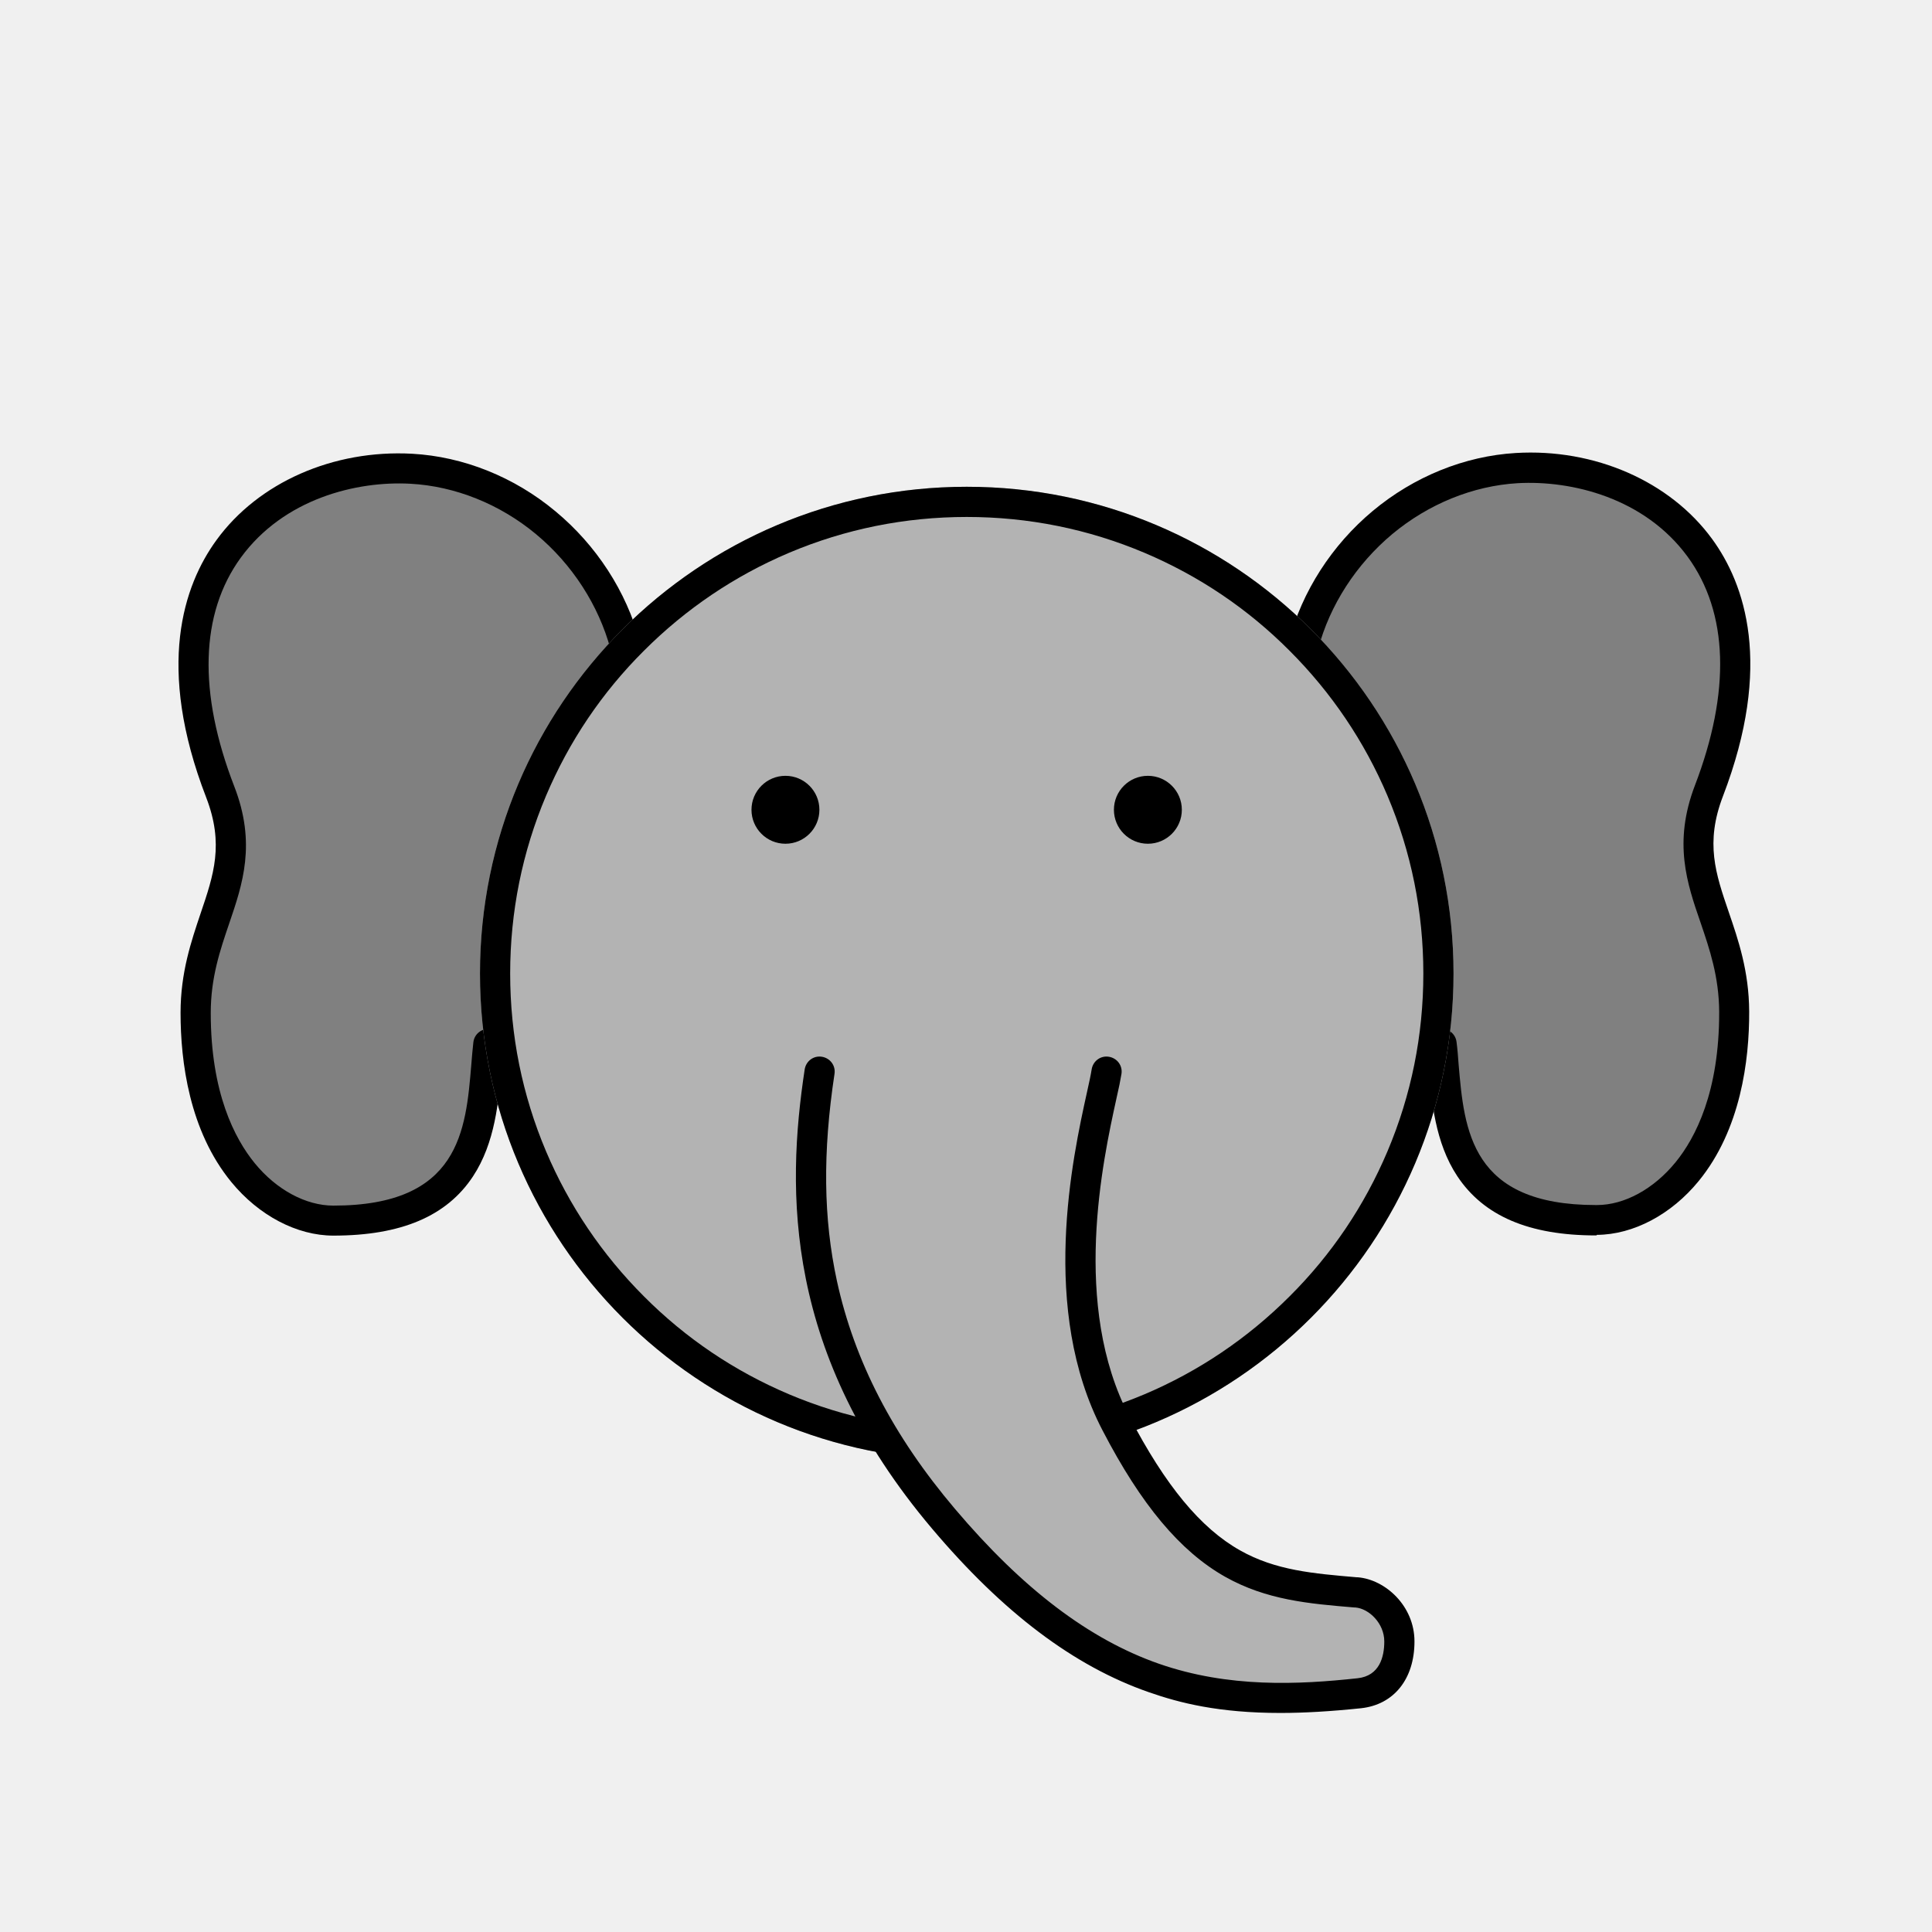
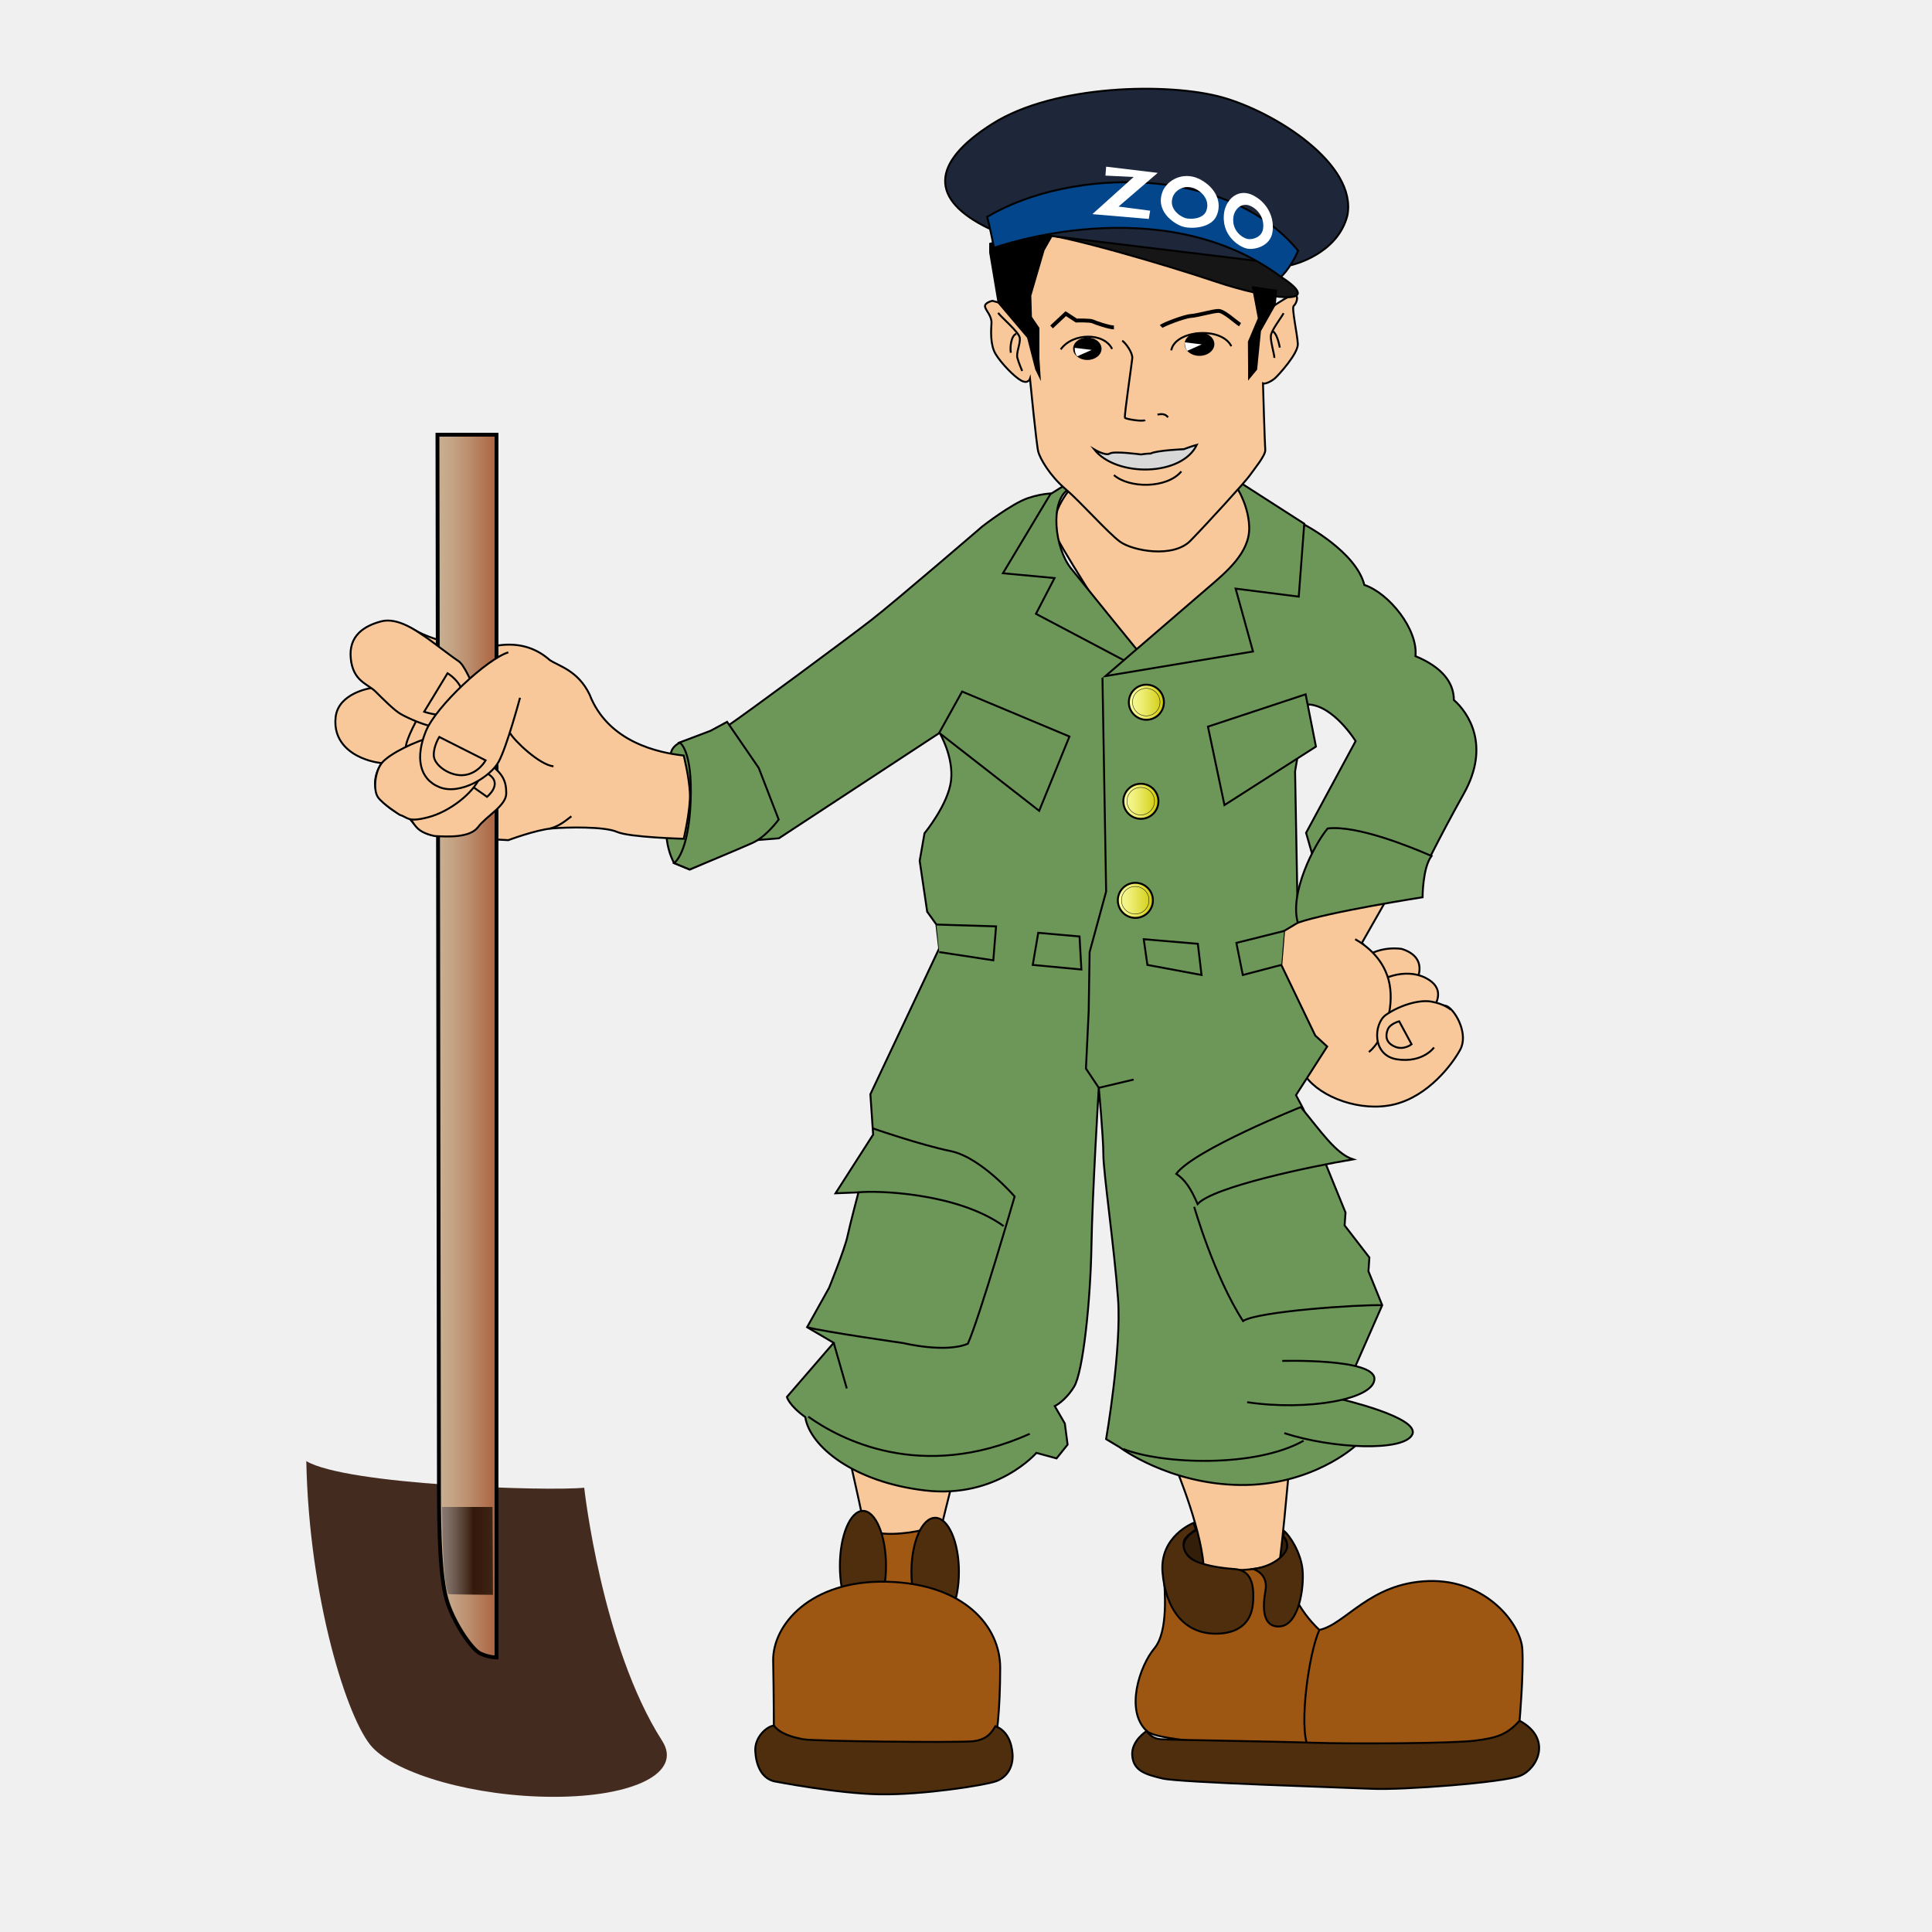
- <svg xmlns="http://www.w3.org/2000/svg" t="1666532916653" class="icon" viewBox="0 0 1024 1024" version="1.1" p-id="10118" width="40" height="40">
-   <path d="M690.8 342.3c13.6-51.4 60.3-90.9 113-93.9 66.8-3.9 149.1 48 101.9 171.1-17.9 46.7 13.3 68.3 13.4 117 0.2 78.9-42.3 110.3-72.7 110.4-83 0.3-78.3-58.8-82.4-93.5" fill="#808080" p-id="10119" />
-   <path d="M845.9 654.8c-35.5 0-59.5-10.3-73.5-31.4-11.8-17.8-13.7-40-15.2-57.8-0.3-4 1.5-19.7 5.9-20.3 4.4-0.5 8.4 2.6 8.9 7 0.5 3.8 0.8 7.7 1.1 11.9 3 34.9 6.4 74.5 72.8 74.5h0.5c14.6 0 30.1-8.5 41.7-22.7 10.6-13 23.2-37.4 23.1-79.7-0.1-18.7-5.1-33.3-9.9-47.4-7.2-20.8-14.5-42.3-3-72.5 19.1-49.8 17.8-91.7-3.8-121.3-22.9-31.3-61.6-40.6-90.1-39-23.7 1.4-47.3 11-66.5 27-19.1 16-33.1 37.6-39.3 61-1.1 4.3-5.5 6.8-9.8 5.7-4.3-1.1-6.8-5.5-5.7-9.8 7-26.5 22.8-51.1 44.5-69.2 21.8-18.2 48.7-29.1 75.8-30.7 41.8-2.5 81.7 15 104 45.5 17.4 23.8 32.5 66.8 5.8 136.4-9.5 24.8-3.9 41 3.1 61.5 5 14.6 10.7 31.2 10.8 52.6 0.1 25.9-4.5 62.6-26.7 89.8-14.5 17.8-34.7 28.5-54 28.6-0.1 0.3-0.3 0.3-0.5 0.3z" fill="" p-id="10120" />
-   <path d="M331.4 341.9c-13.8-51.3-60.6-90.7-113.3-93.6-66.8-3.7-149 48.4-101.3 171.4 18.1 46.6-13.1 68.3-13.1 117 0 78.9 42.6 110.1 73 110.1 83 0 78.1-59.1 82.1-93.7" fill="#808080" p-id="10121" />
-   <path d="M176.7 654.9c-19.3 0-39.5-10.6-54.1-28.4-22.3-27.2-26.9-63.8-26.9-89.7 0-21.4 5.7-38 10.6-52.6 7-20.6 12.5-36.8 3-61.5-26.9-69.5-11.9-112.6 5.4-136.4 22.2-30.6 62-48.1 103.8-45.8 27.1 1.5 54.1 12.3 75.9 30.5 21.7 18 37.6 42.5 44.7 69 1.1 4.3-1.4 8.7-5.7 9.8-4.3 1.1-8.7-1.4-9.8-5.7-6.3-23.3-20.3-45-39.4-60.9-19.2-16-42.9-25.5-66.6-26.8-28.6-1.6-67.2 7.9-90 39.2-21.5 29.6-22.7 71.5-3.4 121.3 11.7 30.2 4.4 51.7-2.7 72.5-4.8 14.1-9.8 28.7-9.8 47.5 0 42.3 12.7 66.6 23.3 79.6 11.5 14.1 27.1 22.5 41.7 22.5 66.9 0 70.2-39.7 73.1-74.7 0.3-4.2 0.7-8.1 1.1-11.9 0.5-4.4 4.5-7.5 8.9-7s6.3 16.2 6 20.3c-1.5 17.8-3.3 39.9-15.1 57.8-13.9 21.1-38.1 31.4-74 31.4z" fill="" p-id="10122" />
-   <path d="M512.4 516m-258 0a258 258 0 1 0 516 0 258 258 0 1 0-516 0Z" fill="#B3B3B3" p-id="10123" />
-   <path d="M512.4 274c32.7 0 64.4 6.4 94.2 19 28.8 12.2 54.7 29.6 76.9 51.9 22.2 22.2 39.7 48.1 51.9 76.9 12.6 29.8 19 61.5 19 94.2s-6.4 64.4-19 94.2c-12.2 28.8-29.6 54.7-51.9 76.9-22.2 22.2-48.1 39.7-76.9 51.9-29.8 12.6-61.5 19-94.2 19s-64.4-6.4-94.2-19c-28.8-12.2-54.7-29.6-76.9-51.9-22.2-22.2-39.7-48.1-51.9-76.9-12.6-29.8-19-61.5-19-94.2s6.4-64.4 19-94.2c12.2-28.8 29.6-54.7 51.9-76.9 22.2-22.2 48.1-39.7 76.9-51.9 29.8-12.6 61.5-19 94.2-19m0-16c-142.5 0-258 115.5-258 258s115.5 258 258 258 258-115.5 258-258-115.5-258-258-258z" fill="" p-id="10124" />
-   <path d="M416.3 429.2m-18 0a18 18 0 1 0 36 0 18 18 0 1 0-36 0Z" fill="" p-id="10125" />
-   <path d="M608.4 429.2m-18 0a18 18 0 1 0 36 0 18 18 0 1 0-36 0Z" fill="" p-id="10126" />
-   <path d="M586.3 568c-3.1 20.5-32.3 115 5 186.5 43.3 82.8 79.6 85.5 127.6 89.5 11.1 0.9 22.6 12 22.6 26s-6.3 25.8-21.2 27.4c-75.6 8.3-141.4 1-220.4-92.4-73-86.3-76.5-166-65.7-237" fill="#B3B3B3" p-id="10127" />
-   <path d="M678.7 907.9c-32.8 0-53.5-5.3-69.8-11-39.7-13.8-77.3-42.2-114.9-86.7-78.5-92.8-77.3-178.8-67.5-243.4 0.7-4.4 4.7-7.4 9.1-6.7 4.4 0.7 7.4 4.7 6.7 9.1-6.3 41.7-5.9 76.6 1.3 109.8 9.3 42.5 29.7 82 62.6 120.8 35.8 42.3 71.1 69.1 108 82 37 12.9 74 11.1 105.4 7.7 11.6-1.3 14.1-11.3 14.1-19.5 0-9.6-8.1-17.4-15.3-18h-0.5c-24-2-46.6-3.9-68.6-16.3-23.7-13.4-44.4-38-64.9-77.5-33.5-64.1-15.9-144.8-8.3-179.2 1.2-5.3 2.1-9.6 2.5-12.2 0.7-4.4 4.7-7.4 9.1-6.7 4.4 0.7 7.4 4.7 6.7 9.1-0.5 3.1-1.4 7.6-2.7 13.2-7.2 32.8-23.9 109.5 6.9 168.4 19.1 36.6 37.7 59.1 58.6 70.9 18.9 10.7 38.9 12.3 62 14.3h0.5c14.5 1.2 30 15.1 30 34 0 19.9-10.9 33.5-28.3 35.4-16.3 1.7-30.4 2.5-42.7 2.5z" fill="" p-id="10128" />
+ <svg xmlns="http://www.w3.org/2000/svg" version="1.1" id="Layer_1" x="0px" y="0px" width="40px" height="40px" viewBox="0 0 500 500" enable-background="new 0 0 500 500" xml:space="preserve">
+   <g id="Layer_4">
+     <ellipse fill="#331E09" stroke="#000000" stroke-width="0.5" stroke-miterlimit="10" cx="319.737" cy="400.098" rx="13.412" ry="6.29" />
+     <path fill="#F9C89A" stroke="#000000" stroke-width="0.5" stroke-miterlimit="10" d="M219.323,375.172   c0,0,5.341,22.789,6.053,29.555c0.712,6.765,14.243,9.97,15.668,2.136c1.424-7.833,6.409-27.061,6.409-27.061L219.323,375.172z" />
+     <path fill="#F9C89A" stroke="#000000" stroke-width="0.5" stroke-miterlimit="10" d="M304.425,380.157   c0,0,7.121,17.092,7.121,26.705c0,9.614,17.093,11.038,18.517,4.629s3.561-31.689,3.561-31.689L304.425,380.157z" />
+     <path fill="#A15813" stroke="#000000" stroke-width="0.5" stroke-miterlimit="10" d="M240.214,395.469   c-2.849,1.188-10.92,2.136-14.006,0.95c-3.086-1.188,0.238,11.156,1.187,14.954c0.95,3.799,10.92,3.086,10.92,3.086   L240.214,395.469z" />
+     <ellipse fill="#4F2E0E" stroke="#000000" stroke-width="0.5" stroke-miterlimit="10" cx="223.329" cy="405.26" rx="5.964" ry="14.244" />
+     <ellipse fill="#4F2E0E" stroke="#000000" stroke-width="0.5" stroke-miterlimit="10" cx="242.023" cy="406.774" rx="6.142" ry="13.976" />
+     <path fill="#9E5613" stroke="#000000" stroke-width="0.5" stroke-miterlimit="10" d="M200.273,446.564c0,0,0-7.476-0.178-16.734   c-0.178-9.259,9.614-21.009,29.554-20.475s29.199,11.572,29.199,22.255s-0.892,19.228-1.96,21.363   c-1.066,2.137-52.164,2.849-54.123,0.89C200.808,451.906,200.273,446.564,200.273,446.564z" />
+     <path fill="#4F2E0E" stroke="#000000" stroke-width="0.5" stroke-miterlimit="10" d="M200.273,460.986   c-3.383-0.891-4.629-4.452-4.807-7.834c-0.178-3.384,2.671-6.231,4.807-6.588c1.603,2.137,4.807,3.027,7.656,3.561   c2.848,0.533,39.345,0.891,43.618,0.533c4.274-0.355,5.341-2.847,6.054-3.916c3.026,1.069,4.272,4.273,4.451,7.3   s-1.246,5.875-4.273,6.944c-3.027,1.067-19.05,3.56-30.088,3.382C216.653,464.191,200.273,460.986,200.273,460.986z" />
+     <path fill="#9E5613" stroke="#000000" stroke-width="0.5" stroke-miterlimit="10" d="M333.09,403.302c0,0-9.615,5.697-21.899,1.425   c-8.012-1.068-10.148-1.068-9.97,2.849c0.177,3.916,1.245,14.6-2.493,19.05s-7.655,16.022-1.958,21.363   c5.696,5.342,88.127,4.808,91.332,3.918c3.205-0.891,5.164-6.588,5.164-6.588s1.068-12.105,0.712-18.515   s-9.258-18.159-24.392-17.627c-15.134,0.534-21.363,11.218-28.129,12.643c-5.697-5.343-7.834-11.573-7.834-12.82   C333.623,407.754,333.09,403.302,333.09,403.302z" />
+     <path fill="#4F2E0E" stroke="#000000" stroke-width="0.5" stroke-miterlimit="10" d="M314.661,422.798   c5.344,0,9.17-2.403,9.614-7.923c0.445-5.52-0.89-8.546-4.807-8.813c-3.917-0.267-8.724-1.067-11.038-2.581   s-2.581-4.273-1.602-5.431c0.978-1.157,2.67-2.226,2.67-2.226l-0.623-1.691c0,0-8.813,3.383-8.012,12.818   C301.665,416.389,306.383,422.798,314.661,422.798z" />
+     <path fill="#4F2E0E" stroke="#000000" stroke-width="0.5" stroke-miterlimit="10" d="M324.364,406.062   c2.938,1.158,3.562,3.384,3.116,5.787c-0.445,2.402-1.424,9.347,3.649,9.079c5.075-0.267,6.409-10.148,5.965-14.688   c-0.445-4.54-3.383-8.903-4.717-9.97c-0.18,0.711-0.269,1.334-0.269,1.334s1.01,0.712,1.039,2.493   C333.179,401.877,330.151,405.26,324.364,406.062z" />
+     <path fill="none" stroke="#000000" stroke-width="0.5" stroke-miterlimit="10" d="M341.457,421.819   c-2.729,5.934-5.342,24.926-2.967,30.146" />
+     <path fill="#4F2E0E" stroke="#000000" stroke-width="0.5" stroke-miterlimit="10" d="M296.77,447.988c0,0-4.095,2.493-3.739,6.409   c0.356,3.917,3.383,4.808,7.834,5.876c4.45,1.068,46.646,2.314,54.3,2.67c7.657,0.357,33.827-1.602,38.278-3.382   c4.452-1.78,8.369-9.614-0.177-14.243c-3.384,3.738-6.054,4.45-11.573,5.163c-5.52,0.712-31.333,0.89-42.017,0.534   c-10.682-0.357-36.497-0.713-39.168-0.891S296.77,447.988,296.77,447.988z" />
+   </g>
+   <g id="Layer_2">
+     <path fill="#F9C89A" stroke="#000000" stroke-width="0.5" stroke-miterlimit="10" d="M277.897,125.388   c-1.246,1.424-7.12,8.189-4.271,13.887c2.848,5.697,19.049,30.623,19.049,30.623s35.785-18.161,34.717-26.706   c-1.068-8.546-8.367-18.694-8.367-18.694L277.897,125.388z" />
+     <path fill="#F9C89A" stroke="#000000" stroke-width="0.5" stroke-miterlimit="10" d="M365.905,254.7   c1.188-1.185,3.798-7.002-3.204-9.138c-5.578-0.712-9.614,1.899-10.801,3.204c-1.187,1.306,2.491,8.31,4.747,8.546   C358.903,257.55,365.905,254.7,365.905,254.7z" />
+     <path fill="#F9C89A" stroke="#000000" stroke-width="0.5" stroke-miterlimit="10" d="M370.772,261.109   c1.067-1.542,3.324-5.458-1.899-8.07c-5.223-2.612-12.226,0.12-14.006,2.85c-1.78,2.729,2.966,8.782,3.917,8.782   C359.734,264.671,370.772,261.109,370.772,261.109z" />
+     <path fill="#F9C89A" stroke="#000000" stroke-width="0.5" stroke-miterlimit="10" d="M359.082,232.387l-6.588,11.573   c0,0,3.679,4.806,5.103,10.86c1.425,6.053-0.949,8.19,1.069,7.834c2.018-0.356,13.769-3.562,16.023-2.137   c2.254,1.424,5.341,7.24,3.204,11.157c-2.136,3.916-8.309,11.988-16.974,14.123c-8.664,2.138-19.106-1.78-23.024-7.239   c-3.916-5.46-10.088-23.025-10.325-26.111c-0.238-3.087,3.916-12.463,3.916-12.463l16.143-7.24L359.082,232.387z" />
+     <path fill="#F9C89A" stroke="#000000" stroke-width="0.5" stroke-miterlimit="10" d="M350.714,243.069   c2.967,1.662,7.717,5.34,8.902,11.631c1.186,6.292-1.305,14.243-5.342,17.567" />
+     <path fill="#F9C89A" stroke="#000000" stroke-width="0.5" stroke-miterlimit="10" d="M371.129,271.08c0,0-2.85,4.037-9.496,3.087   c-6.646-0.95-6.172-9.259-2.967-11.513c3.205-2.257,8.308-4.035,11.75-3.442c3.442,0.594,5.103,2.136,5.103,2.136" />
+     <path fill="#F9C89A" stroke="#000000" stroke-width="0.5" stroke-miterlimit="10" d="M362.108,264.314l3.204,5.936   c0,0-2.02,1.662-4.393,0.593c-2.373-1.066-2.374-2.85-1.779-4.392C359.734,264.908,362.108,264.314,362.108,264.314z" />
+     <path fill="#6D9758" stroke="#000000" stroke-width="0.5" stroke-miterlimit="10" d="M337.776,135.892   c0,0,13.177,6.943,15.312,15.489c6.41,2.136,13.945,11.542,13.232,18.427c6.886,2.849,9.94,6.84,9.94,11.35   c3.799,3.323,9.481,11.847,2.598,24.19c-6.885,12.343-10.928,20.878-10.928,20.878l-27.54-2.378l-2.375-8.312l12.818-23.74   c0,0-5.698-9.258-12.345-9.495c-1.663,7.121-3.323,17.327-3.323,17.327l0.712,39.168l-3.561,2.137l-0.712,8.784l8.782,18.278   l3.087,2.848l-8.071,12.582l1.898,3.561l10.92,26.825l-0.236,3.321l6.409,8.309l-0.239,3.562l3.562,8.783l-6.885,15.668   l-4.273,8.544l4.036,12.345c0,0-11.158,10.208-29.675,9.97c-18.515-0.238-31.096-9.733-31.096-9.733l-3.56-2.137   c0,0,4.034-23.262,3.085-36.318c-0.95-13.057-3.798-32.76-3.798-37.269c0-4.51-1.188-17.328-1.188-17.328s-1.664,27.297-1.9,41.066   c-0.236,13.768-2.135,32.521-4.509,36.317c-2.374,3.799-4.985,4.986-4.985,4.986l2.611,4.51l0.713,5.459l-2.849,3.562l-5.223-1.424   c0,0-10.209,11.87-28.724,9.733c-18.517-2.138-29.91-11.392-31.097-18.99c-4.272-3.086-4.748-5.222-4.748-5.222l12.106-14.007   l-6.885-4.035l5.698-10.209c0,0,4.036-9.969,4.748-13.293c0.712-3.322,2.849-11.395,2.849-11.395l-5.934,0.237l9.733-15.191   l-0.712-10.444l17.803-37.744l-0.713-6.172l-2.389-3.323l-1.943-13.175l1.247-7.121c0,0,6.158-7.477,6.87-13.649   c0.713-6.172-2.959-12.344-2.959-12.344l-41.599,27.298l-5.962,0.475l-17.105,7.596l-4.042-1.662c0,0-1.429-2.373-1.903-6.17   c-0.475-3.799-0.001-20.891,1.423-23.265c1.424-2.374,4.747-2.374,4.747-2.374s5.46-0.95,9.733-3.799   c4.273-2.848,30.621-22.313,37.03-27.298c6.41-4.985,28.724-24.213,28.724-24.213s7.598-5.934,11.868-7.358   c4.273-1.424,7.121-1.187,7.121-1.187l0.239,20.415l19.228,21.78l20.89-12.522l16.617-15.431L337.776,135.892z" />
+     <path fill="#6D9758" stroke="#000000" stroke-width="0.5" stroke-miterlimit="10" d="M274.693,126.1l-2.85,1.78l-12.284,20.474   l13.354,1.247l-4.808,9.258l25.281,13.353l2.135-2.492c0,0-14.062-17.27-18.335-22.61c-4.273-5.342-5.52-17.27-0.713-20.475   C281.281,123.429,274.693,126.1,274.693,126.1" />
+     <path fill="#6D9758" stroke="#000000" stroke-width="0.5" stroke-miterlimit="10" d="M286.087,174.97l38.188-6.364l-4.494-16.269   l16.334,2.07l1.424-18.872l-16.913-10.86l-1.602-0.178c0,0,4.095,5.341,4.271,11.928c0.179,6.588-5.874,11.573-10.86,15.846   C307.451,156.544,286.087,174.97,286.087,174.97z" />
+     <polygon fill="#6D9758" stroke="#000000" stroke-width="0.5" stroke-miterlimit="10" points="337.896,179.688 340.566,193.219   316.888,208.353 312.614,188.056  " />
+     <polyline fill="#6D9758" stroke="#000000" stroke-width="0.5" stroke-miterlimit="10" points="285.317,175.415 286.267,230.726   281.992,246.393 281.756,261.586 281.044,276.542 284.366,281.526 293.387,279.389  " />
+     <polygon fill="#6D9758" stroke="#000000" stroke-width="0.5" stroke-miterlimit="10" points="295.998,243.069 296.946,249.717   310.954,252.328 310.004,244.257  " />
+     <polyline fill="#6D9758" stroke="#000000" stroke-width="0.5" stroke-miterlimit="10" points="332.318,240.933 319.973,244.02   321.636,252.328 331.606,249.717  " />
+     <polygon fill="#6D9758" stroke="#000000" stroke-width="0.5" stroke-miterlimit="10" points="279.382,242.357 279.857,250.904   267.274,249.717 268.699,241.408  " />
+     <polyline fill="#6D9758" stroke="#000000" stroke-width="0.5" stroke-miterlimit="10" points="242.349,239.271 257.779,239.746   257.067,248.53 243.062,246.393  " />
+     <polygon fill="#6D9758" stroke="#000000" stroke-width="0.5" stroke-miterlimit="10" points="243.062,189.659 268.937,209.837   276.771,190.608 248.996,178.976  " />
+     <path fill="#6D9758" stroke="#000000" stroke-width="0.5" stroke-miterlimit="10" d="M368.161,232.209c0,0,0-7.656,2.314-10.683   c-5.697-2.492-19.404-8.011-26.882-7.121c-3.561,4.272-9.91,16.735-7.715,24.391C344.128,235.948,368.161,232.209,368.161,232.209z   " />
+     <path fill="#6D9758" stroke="#000000" stroke-width="0.5" stroke-miterlimit="10" d="M188.167,186.81l8.189,11.929l5.164,13.353   c0,0-3.205,4.451-6.766,6.053c-3.561,1.603-16.261,6.884-16.261,6.884l-4.036-1.662c0,0,3.739-2.374,4.273-15.904   c0.533-13.531-2.849-15.311-2.849-15.311l8.012-3.027L188.167,186.81z" />
+     <path fill="#6D9758" stroke="#000000" stroke-width="0.5" stroke-miterlimit="10" d="M309.054,312.325   c0,0,5.162,17.982,12.641,29.555c3.739-2.492,29.732-4.272,36.024-4.095" />
+     <path fill="none" stroke="#000000" stroke-width="0.5" stroke-miterlimit="10" d="M208.878,343.482   c4.748,1.246,24.867,4.096,24.867,4.096s10.86,2.67,16.735,0.177c3.026-6.766,12.107-38.1,12.107-38.1s-8.726-10.148-16.558-11.751   c-7.833-1.602-20.118-5.874-20.118-5.874" />
+     <path fill="#6D9758" stroke="#000000" stroke-width="0.5" stroke-miterlimit="10" d="M222.172,308.586   c4.273-0.533,25.46,0,37.566,8.725" />
+     <line fill="none" stroke="#000000" stroke-width="0.5" stroke-miterlimit="10" x1="215.763" y1="347.518" x2="219.145" y2="359.326" />
+     <path fill="#6D9758" stroke="#000000" stroke-width="0.5" stroke-miterlimit="10" d="M209.176,366.627   c8.011,5.696,29.02,17.091,57.327,4.449" />
+     <path fill="none" stroke="#000000" stroke-width="0.5" stroke-miterlimit="10" d="M290.716,374.993   c9.792,3.918,34.005,4.986,46.646-2.136" />
+     <path fill="#6D9758" stroke="#000000" stroke-width="0.5" stroke-miterlimit="10" d="M332.378,370.898   c12.64,4.095,30.977,4.808,33.113,0.357c2.136-4.452-18.931-9.259-18.931-9.259" />
+     <path fill="#6D9758" stroke="#000000" stroke-width="0.5" stroke-miterlimit="10" d="M322.763,362.888   c15.489,2.314,32.936-0.712,32.936-6.054c0-5.34-23.855-4.628-23.855-4.628" />
+     <path fill="#6D9758" stroke="#000000" stroke-width="0.5" stroke-miterlimit="10" d="M336.649,286.511   c5.164,6.231,9.08,12.105,13.532,13.53c-10.683,1.78-36.321,7.121-40.237,11.572c-1.78-4.095-3.205-6.232-5.52-7.834   C309.054,297.548,336.649,286.511,336.649,286.511z" />
+     <path fill="#F9C89A" stroke="#000000" stroke-width="0.5" stroke-miterlimit="10" d="M176.951,195.534   c-6.409-0.712-19.583-3.383-24.391-15.846c-3.027-6.231-8.012-7.299-10.327-8.901c-3.026-2.671-7.299-4.629-13.353-3.739   c-6.053,0.89-15.667-0.535-21.72-4.095c-6.053-3.561-12.462-1.246-14.6,1.78c-2.136,3.027-2.314,7.299-0.177,9.614   c2.136,2.314,3.56,3.739,3.56,3.739s-8.367,1.246-9.079,7.477s3.738,9.258,6.587,10.504s5.341,1.424,5.341,1.424   s-3.205,4.273-0.89,8.368c2.314,4.095,8.011,5.875,8.011,5.875s2.671,3.738,5.52,4.272s20.118,1.424,20.118,1.424   s7.122-2.671,11.217-3.026c4.095-0.356,13.708-0.534,16.913,0.89c3.205,1.424,17.27,1.78,17.27,1.78s1.781-7.655,1.603-11.75   C178.375,201.231,176.951,195.534,176.951,195.534z" />
+     <linearGradient id="SVGID_1_" gradientUnits="userSpaceOnUse" x1="79.269" y1="421.579" x2="172.581" y2="421.579">
+       <stop offset="0" style="stop-color:#442B1F" />
+       <stop offset="1" style="stop-color:#442B1F" />
+     </linearGradient>
+     <path fill="url(#SVGID_1_)" d="M151.196,385.022c-9.733,0.949-61.481-0.713-71.926-6.884c0.712,35.606,10.682,67.177,17.092,74.062   c6.409,6.885,26.349,12.818,47.001,12.818s33.312-6.204,28.011-14.479C155.707,426.089,151.196,385.022,151.196,385.022z" />
+     <linearGradient id="SVGID_2_" gradientUnits="userSpaceOnUse" x1="113.213" y1="270.721" x2="128.5" y2="270.721">
+       <stop offset="0" style="stop-color:#C8B091" />
+       <stop offset="0.199" style="stop-color:#C5A788" />
+       <stop offset="0.529" style="stop-color:#BC8E6E" />
+       <stop offset="0.948" style="stop-color:#AD6745" />
+       <stop offset="0.994" style="stop-color:#AB6240" />
+     </linearGradient>
+     <path fill="url(#SVGID_2_)" stroke="#000000" stroke-miterlimit="10" d="M128.5,428.94V112.5h-15.287   c0,0,0.384,258.632,0.384,272.163c0,13.529,0.385,23.386,1.922,29.082c1.536,5.696,6.49,13.116,8.796,14.185   C126.619,428.997,128.5,428.94,128.5,428.94z" />
+     <linearGradient id="SVGID_3_" gradientUnits="userSpaceOnUse" x1="114.401" y1="401.365" x2="127.576" y2="401.365">
+       <stop offset="0" style="stop-color:#88786F" />
+       <stop offset="0.105" style="stop-color:#806F66" />
+       <stop offset="0.281" style="stop-color:#6B574C" />
+       <stop offset="0.503" style="stop-color:#493023" />
+       <stop offset="0.622" style="stop-color:#34180A" />
+       <stop offset="1" style="stop-color:#3E2316" />
+     </linearGradient>
+     <path fill="url(#SVGID_3_)" d="M127.457,390h-13.056c0,0,0,19.707,1.662,22.557c2.255,0.117,11.513,0.175,11.513,0.175L127.457,390   z" />
+     <path fill="#F9C89A" stroke="#000000" stroke-width="0.5" stroke-miterlimit="10" d="M108.704,184.792c0,0-3.917,6.765-3.68,8.902   c0.238,2.136,7.597,0.594,8.071-2.137C113.57,188.828,108.704,184.792,108.704,184.792z" />
+     <path fill="#F9C89A" stroke="#000000" stroke-width="0.5" stroke-miterlimit="10" d="M112.502,216.364   c3.205,0.178,9.08,0.534,11.216-2.314c2.137-2.849,7.299-5.519,7.299-8.724c0-3.205-0.89-4.985-4.094-7.478   c-3.205-2.493-18.872,3.561-19.762,5.163c-0.891,1.603-2.137,6.054-1.602,7.299c0.534,1.247,1.602,3.562,3.205,4.629   C110.365,216.008,112.502,216.364,112.502,216.364z" />
+     <path fill="#F9C89A" stroke="#000000" stroke-width="0.5" stroke-miterlimit="10" d="M121.76,203.189l4.273,3.027   c0,0,4.272-3.383,0.356-5.875c-3.917-2.492-4.986,1.246-4.986,1.246L121.76,203.189z" />
+     <path fill="#F9C89A" stroke="#000000" stroke-width="0.5" stroke-miterlimit="10" d="M103.481,210.904   c2.136,0.594,1.9,2.018,7.36,0.594c5.458-1.424,11.631-6.172,13.411-10.445c1.781-4.273-8.188-11.275-12.343-10.327   c-4.154,0.949-11.276,4.392-13.116,6.766s-2.196,7.003-1.009,8.783C98.971,208.056,103.481,210.904,103.481,210.904z" />
+     <path fill="#F9C89A" stroke="#000000" stroke-width="0.5" stroke-miterlimit="10" d="M122.828,177.789   c-1.306-1.897-2.612-5.697-4.273-6.765c-1.662-1.068-7.121-5.341-8.783-6.409c-1.662-1.068-6.765-4.985-11.157-3.798   c-4.392,1.187-8.428,3.68-7.834,9.614c0.593,5.934,4.392,6.528,6.409,8.545s4.867,4.867,6.529,5.816   c1.661,0.949,6.409,3.205,9.97,3.561c3.561,0.356,7.002-1.9,8.308-4.155S122.828,177.789,122.828,177.789z" />
+     <path fill="#F9C89A" stroke="#000000" stroke-width="0.5" stroke-miterlimit="10" d="M115.826,174.228l-6.054,9.97   c0,0,6.605,2.436,9.021-1.186C122.116,178.026,115.826,174.228,115.826,174.228z" />
+     <path fill="#F9C89A" stroke="#000000" stroke-width="0.5" stroke-miterlimit="10" d="M131.551,168.828   c-5.341,1.603-18.693,13.887-21.364,20.474c-2.67,6.587-1.78,12.285,3.561,14.421c5.341,2.137,13.175-2.67,15.311-6.587   c2.136-3.917,5.519-16.558,5.519-16.558" />
+     <path fill="#F9C89A" stroke="#000000" stroke-width="0.5" stroke-miterlimit="10" d="M113.689,190.727l11.988,6.053   c0,0-1.782,3.324-5.46,3.798c-3.679,0.475-7.833-2.493-7.952-4.985S113.689,190.727,113.689,190.727z" />
+     <path fill="#F9C89A" stroke="#000000" stroke-width="0.5" stroke-miterlimit="10" d="M131.968,189.659   c1.186,2.136,7.714,8.309,11.274,8.664" />
+     <path fill="#F9C89A" stroke="#000000" stroke-width="0.5" stroke-miterlimit="10" d="M142.174,214.464   c2.493-0.592,4.154-2.018,5.698-3.204" />
+     <linearGradient id="SVGID_4_" gradientUnits="userSpaceOnUse" x1="292.14" y1="181.736" x2="301.221" y2="181.736">
+       <stop offset="0" style="stop-color:#F8FB9B" />
+       <stop offset="0.126" style="stop-color:#F5F892" />
+       <stop offset="0.334" style="stop-color:#EFEF78" />
+       <stop offset="0.601" style="stop-color:#E3E14F" />
+       <stop offset="0.911" style="stop-color:#D4CE16" />
+       <stop offset="1" style="stop-color:#CFC804" />
+     </linearGradient>
+     <circle fill="url(#SVGID_4_)" stroke="#000000" stroke-width="0.5" stroke-miterlimit="10" cx="296.68" cy="181.736" r="4.541" />
+     <circle fill="none" stroke="#000000" stroke-width="0.1" stroke-miterlimit="10" cx="296.65" cy="181.706" r="3.561" />
+     <linearGradient id="SVGID_5_" gradientUnits="userSpaceOnUse" x1="290.716" y1="207.373" x2="299.796" y2="207.373">
+       <stop offset="0" style="stop-color:#F8FB9B" />
+       <stop offset="0.126" style="stop-color:#F5F892" />
+       <stop offset="0.334" style="stop-color:#EFEF78" />
+       <stop offset="0.601" style="stop-color:#E3E14F" />
+       <stop offset="0.911" style="stop-color:#D4CE16" />
+       <stop offset="1" style="stop-color:#CFC804" />
+     </linearGradient>
+     <circle fill="url(#SVGID_5_)" stroke="#000000" stroke-width="0.5" stroke-miterlimit="10" cx="295.256" cy="207.374" r="4.54" />
+     <circle fill="none" stroke="#000000" stroke-width="0.1" stroke-miterlimit="10" cx="295.225" cy="207.343" r="3.561" />
+     <linearGradient id="SVGID_6_" gradientUnits="userSpaceOnUse" x1="289.293" y1="233.01" x2="298.371" y2="233.01">
+       <stop offset="0" style="stop-color:#F8FB9B" />
+       <stop offset="0.126" style="stop-color:#F5F892" />
+       <stop offset="0.334" style="stop-color:#EFEF78" />
+       <stop offset="0.601" style="stop-color:#E3E14F" />
+       <stop offset="0.911" style="stop-color:#D4CE16" />
+       <stop offset="1" style="stop-color:#CFC804" />
+     </linearGradient>
+     <circle fill="url(#SVGID_6_)" stroke="#000000" stroke-width="0.5" stroke-miterlimit="10" cx="293.832" cy="233.01" r="4.539" />
+     <circle fill="none" stroke="#000000" stroke-width="0.1" stroke-miterlimit="10" cx="293.801" cy="232.98" r="3.561" />
+   </g>
+   <g id="head">
+     <path fill="#F9C89A" stroke="#000000" stroke-width="0.5" stroke-miterlimit="10" d="M260.745,78.92l-3.916-1.068   c0,0-2.136,0.475-1.9,1.543c0.238,1.068,1.781,2.374,1.663,4.273c-0.119,1.898-0.356,5.577,1.068,7.952   c1.424,2.375,4.866,5.935,6.646,6.884c1.779,0.949,2.256-0.476,2.256-0.476s1.661,17.092,2.137,18.873   c0.474,1.78,2.968,6.172,7.001,9.614c4.037,3.442,10.922,11.275,14.126,13.649c3.204,2.374,13.767,4.392,18.277-0.237   s14.243-15.311,15.311-16.854c1.069-1.543,4.154-5.223,4.036-6.646c-0.118-1.425-0.592-16.617-0.592-17.211   c0.712,0.237,2.253-0.593,3.084-1.306c0.832-0.712,6.054-6.408,5.935-8.901c-0.117-2.493-1.661-9.376-1.067-9.852   c0.595-0.475,1.424-2.373,0.356-2.848c-1.068-0.476-7.36,4.154-7.36,4.154s-1.273-16.231-7.12-20.415   c-5.846-4.185-53.174-7.121-56.021-3.323C261.815,60.523,260.745,78.92,260.745,78.92z" />
+     <polygon points="269.385,98.623 267.912,95.595 265.814,87.436 258.178,78.431 256,65.389 256,62.896 274.574,57.318   270.332,64.796 266.904,76.546 267.062,82.006 269,84.855 269,92.807  " />
+     <path fill="#161616" stroke="#000000" stroke-width="0.5" stroke-miterlimit="10" d="M331.486,71.62   c12.285,8.012-3.738,5.698-16.913,1.247c-13.176-4.452-39.524-12.106-45.576-12.285c-6.054-0.178,40.057-3.739,47.178-1.425   S331.486,71.62,331.486,71.62z" />
+     <linearGradient id="SVGID_7_" gradientUnits="userSpaceOnUse" x1="296.759" y1="68.594" x2="296.759" y2="22.967">
+       <stop offset="0.372" style="stop-color:#1D2739" />
+       <stop offset="0.994" style="stop-color:#1D2739" />
+     </linearGradient>
+     <path fill="url(#SVGID_7_)" stroke="#000000" stroke-width="0.5" stroke-miterlimit="10" d="M255.879,59.099   c-15.19-7.358-15.19-16.853,0.951-27.061c16.142-10.208,45.577-10.683,59.345-6.885c13.77,3.798,35.131,17.329,32.521,30.623   c-2.611,10.207-14.479,12.818-14.479,12.818L255.879,59.099z" />
+     <path fill="#03468B" stroke="#000000" stroke-width="0.5" stroke-miterlimit="10" d="M257.244,64.143c0,0-1.066-5.52-1.779-8.012   c21.898-12.997,62.313-13.353,80.473,8.724c-0.533,1.603-2.848,5.52-4.451,6.765C300.33,48.476,257.244,64.143,257.244,64.143z" />
+     <polygon fill="#FFFFFF" points="297.659,54.528 297.304,56.666 282.705,55.419 293.387,45.805 286.087,45.449 286.267,43.135   299.617,44.737 289.471,53.461  " />
+     <path fill="#FFFFFF" d="M310.923,46.606c4.006,2.314,5.342,6.053,3.917,9.257s-6.588,3.472-8.813,2.76s-7.387-4.095-4.984-9.435   C302.645,46.072,306.917,44.292,310.923,46.606z M303.65,50.632c-1.475,3.276,1.693,5.353,3.058,5.79   c1.367,0.437,4.534,0.272,5.408-1.693c0.874-1.967,0.055-4.261-2.404-5.681C307.255,47.627,304.632,48.72,303.65,50.632z" />
+     <path fill="#FFFFFF" d="M324.439,50.622c3.688,1.963,5.454,5.832,4.868,9.499c-0.585,3.665-4.75,4.656-6.698,4.188   c-1.945-0.47-6.771-3.433-5.771-9.547C317.586,51.167,320.752,48.657,324.439,50.622z M319.23,55.971   c-0.615,3.751,2.348,5.57,3.538,5.858c1.196,0.287,3.749-0.321,4.107-2.568c0.361-2.25-0.722-4.624-2.983-5.83   C321.63,52.225,319.685,53.764,319.23,55.971z" />
+     <polygon points="323,98.504 325.345,95.655 326.339,85.685 330.159,78.92 330.526,75.003 323.946,74.054 325.52,82.362   322.955,88.416 323,95.062  " />
+     <path fill="none" stroke="#000000" stroke-miterlimit="10" d="M320.923,84.024c-1.186-0.712-4.154-3.561-5.577-3.561   c-1.425,0-5.342,1.186-7.123,1.305c-1.78,0.119-7.238,2.255-7.713,2.73" />
+     <path fill="none" stroke="#000000" stroke-miterlimit="10" d="M288.283,84.736c-1.187,0-4.746-1.187-5.458-1.543   c-0.713-0.356-4.273-0.237-4.273-0.237l-2.731-1.78l-3.679,3.442" />
+     <path fill="none" stroke="#000000" stroke-width="0.5" stroke-miterlimit="10" d="M290.42,88.178   c0.831,0.475,2.731,3.085,2.611,4.51c-0.119,1.424-2.137,15.074-1.899,15.43c0.238,0.356,4.63,1.067,5.223,0.593" />
+     <path fill="none" stroke="#000000" stroke-width="0.5" stroke-miterlimit="10" d="M299.559,107.287   c0.83-0.119,1.9-0.356,2.73,0.712" />
+     <path fill="none" stroke="#000000" stroke-width="0.5" stroke-miterlimit="10" d="M287.81,90.314   c-2.02-4.273-10.21-4.273-13.294,0.119" />
+     <path fill="none" stroke="#000000" stroke-width="0.5" stroke-miterlimit="10" d="M303.12,90.671   c0.948-5.223,12.936-6.291,15.548-1.069" />
+     <ellipse cx="281.399" cy="90.255" rx="3.679" ry="2.907" />
+     <ellipse cx="310.419" cy="89.068" rx="3.857" ry="3.026" />
+     <path fill="#D8D8D8" stroke="#000000" stroke-width="0.5" stroke-miterlimit="10" d="M283.181,116.308   c5.696,7.241,22.669,7.002,26.556-1.188c-1.306,0.356-3.368,1.128-3.368,1.128s-7.047,0.297-8.589,1.127   c-1.069,0-2.493,0.237-2.493,0.237s-7.003-0.949-8.071-0.237C286.146,118.088,283.181,116.308,283.181,116.308z" />
+     <path fill="none" stroke="#000000" stroke-width="0.5" stroke-miterlimit="10" d="M305.73,122.005   c-3.799,4.51-13.531,4.391-17.447,0.949" />
+     <path fill="#FCFCFC" d="M306.621,88.593l4.391,0.535c0,0-2.67,1.187-3.737,1.662C306.562,90.077,306.621,88.593,306.621,88.593z" />
+     <path fill="#FCFCFC" d="M278.135,90.018l4.393,0.534c0,0-2.67,1.188-3.739,1.663C278.076,91.502,278.135,90.018,278.135,90.018z" />
+     <path fill="none" stroke="#000000" stroke-width="0.5" stroke-miterlimit="10" d="M332.198,81.057   c-0.801,1.424-3.114,4.362-3.294,5.786c-0.177,1.425,0.979,5.075,0.891,5.786" />
+     <path fill="none" stroke="#000000" stroke-width="0.5" stroke-miterlimit="10" d="M331.219,89.958   c-0.178-0.979-0.801-3.649-1.779-4.184" />
+     <path fill="none" stroke="#000000" stroke-width="0.5" stroke-miterlimit="10" d="M258.313,80.967   c0.891,1.247,5.431,4.985,5.608,6.499c0.178,1.513-0.979,3.828-0.623,5.162c0.356,1.335,1.246,3.383,1.246,3.383" />
+     <path fill="none" stroke="#000000" stroke-width="0.5" stroke-miterlimit="10" d="M261.607,91.294   c-0.267-1.424,0.089-4.54,1.425-4.896" />
+   </g>
</svg>
